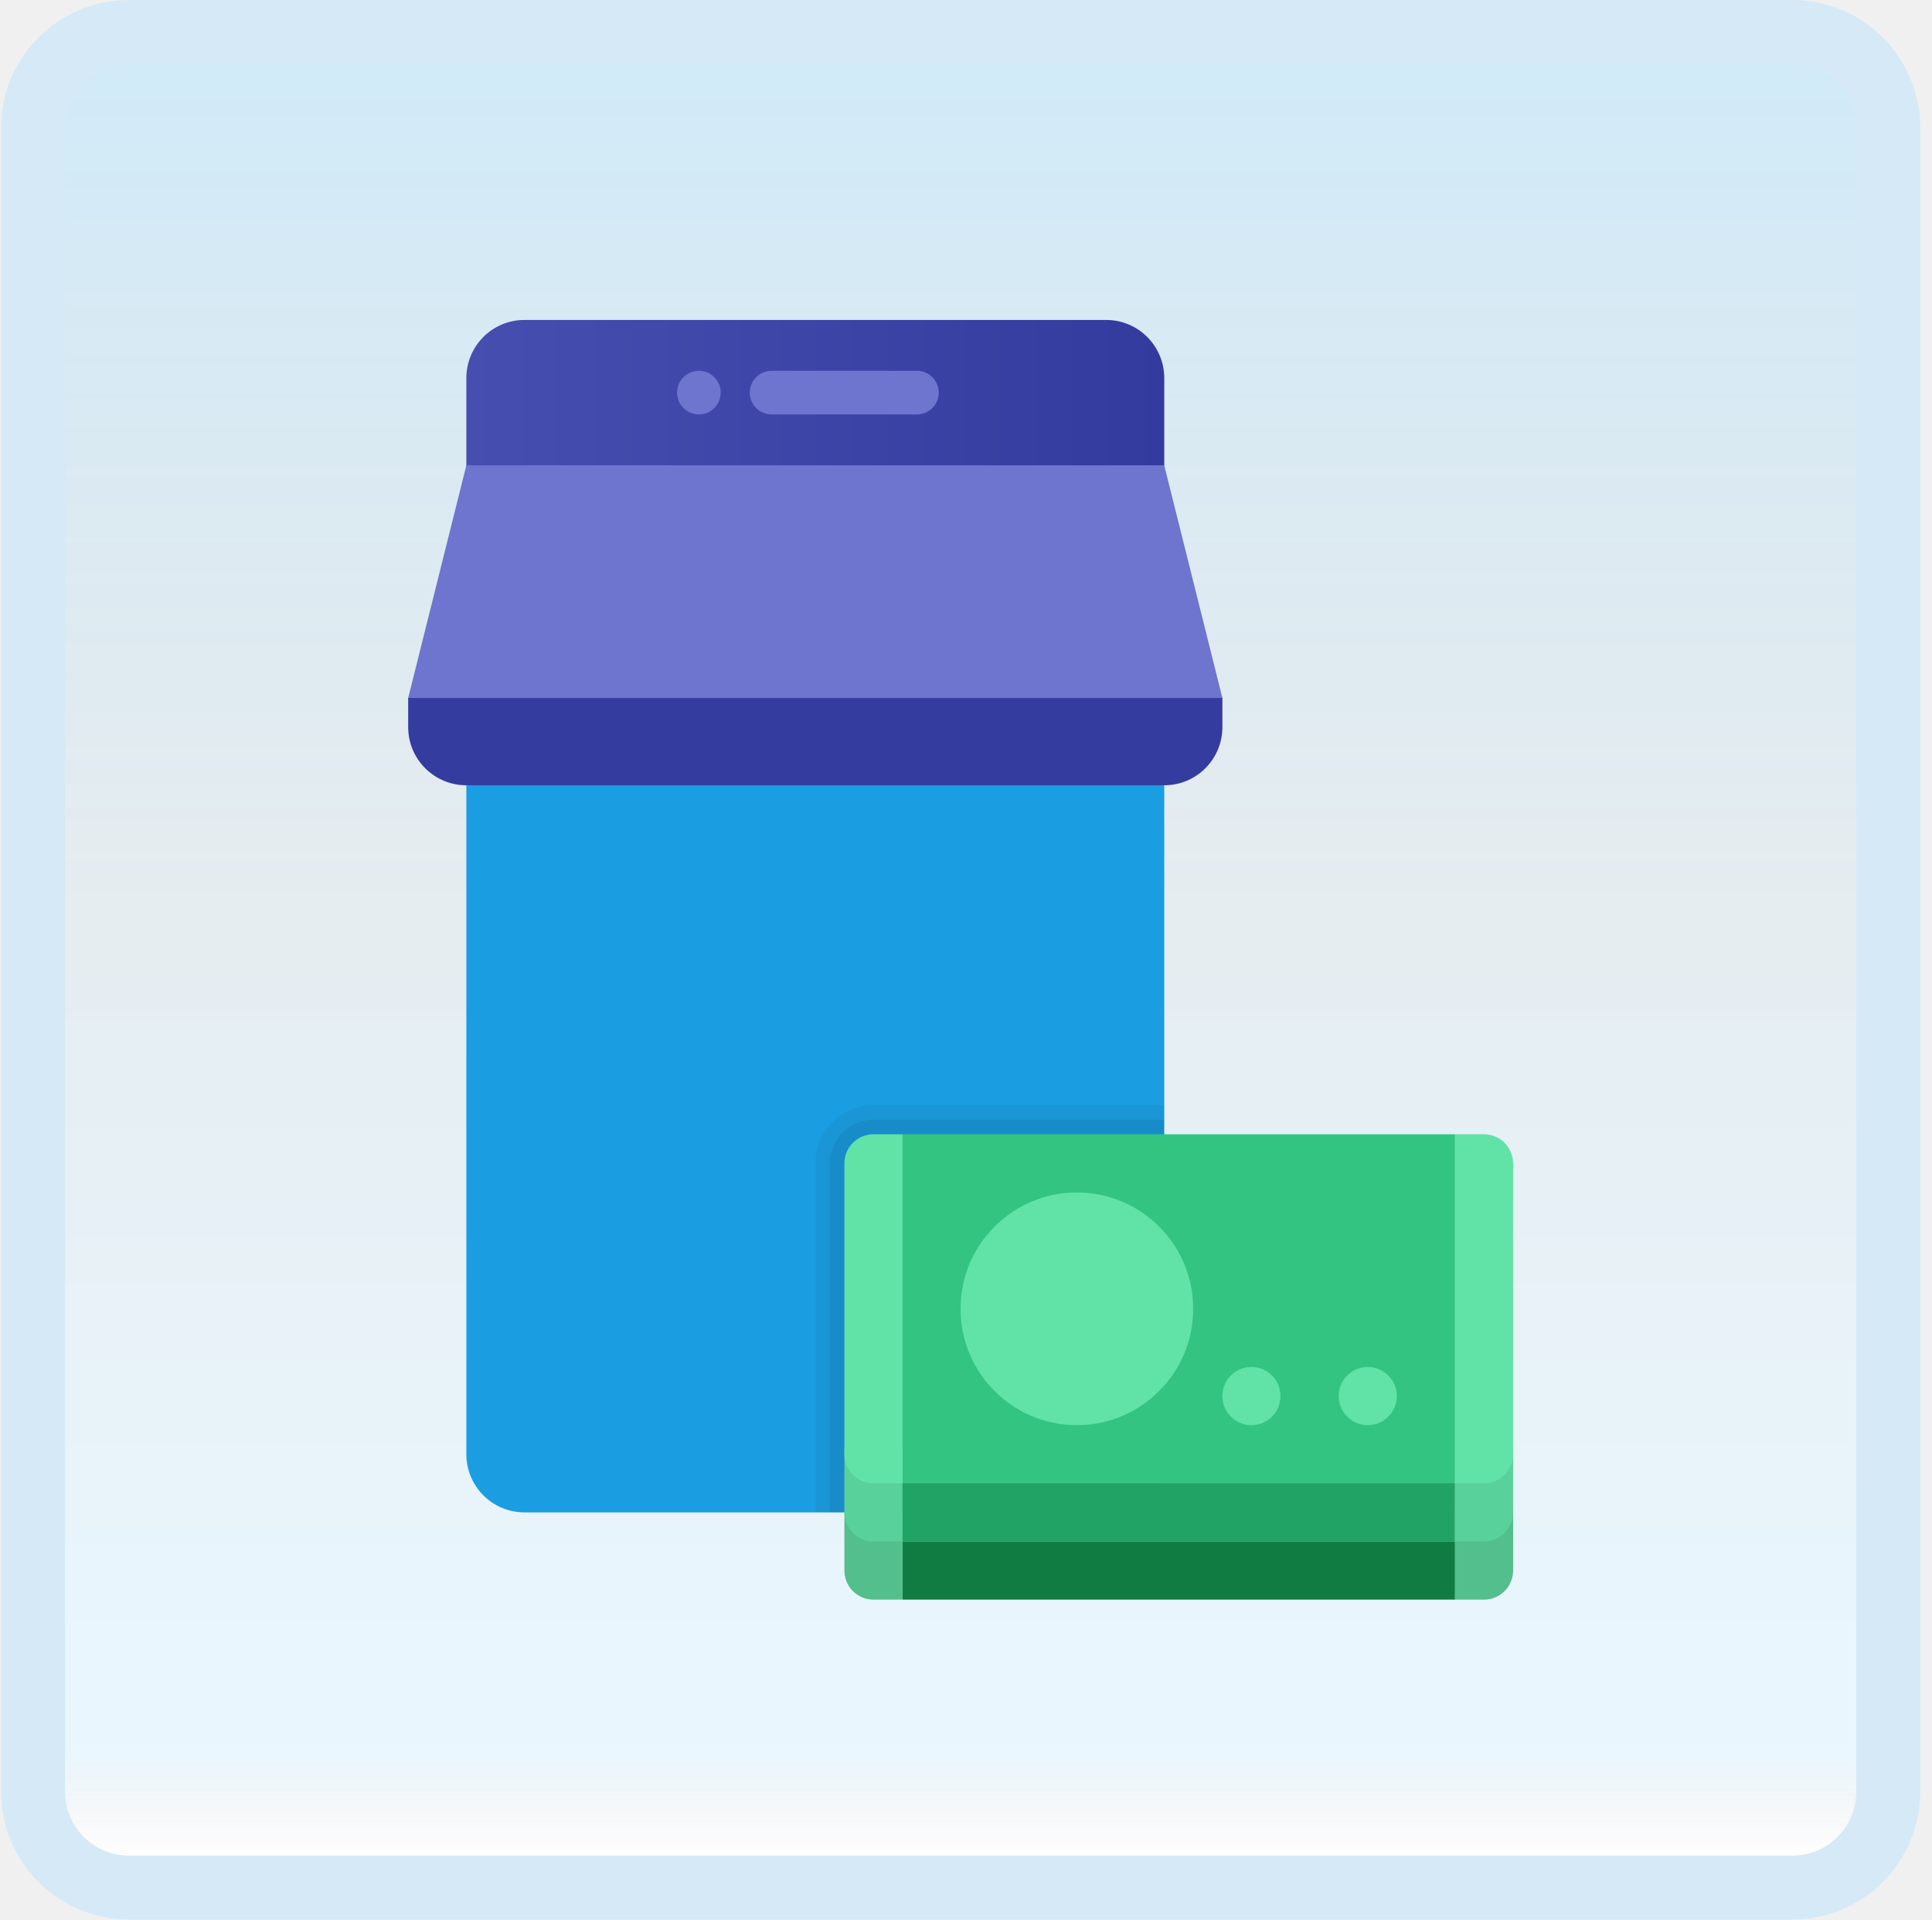
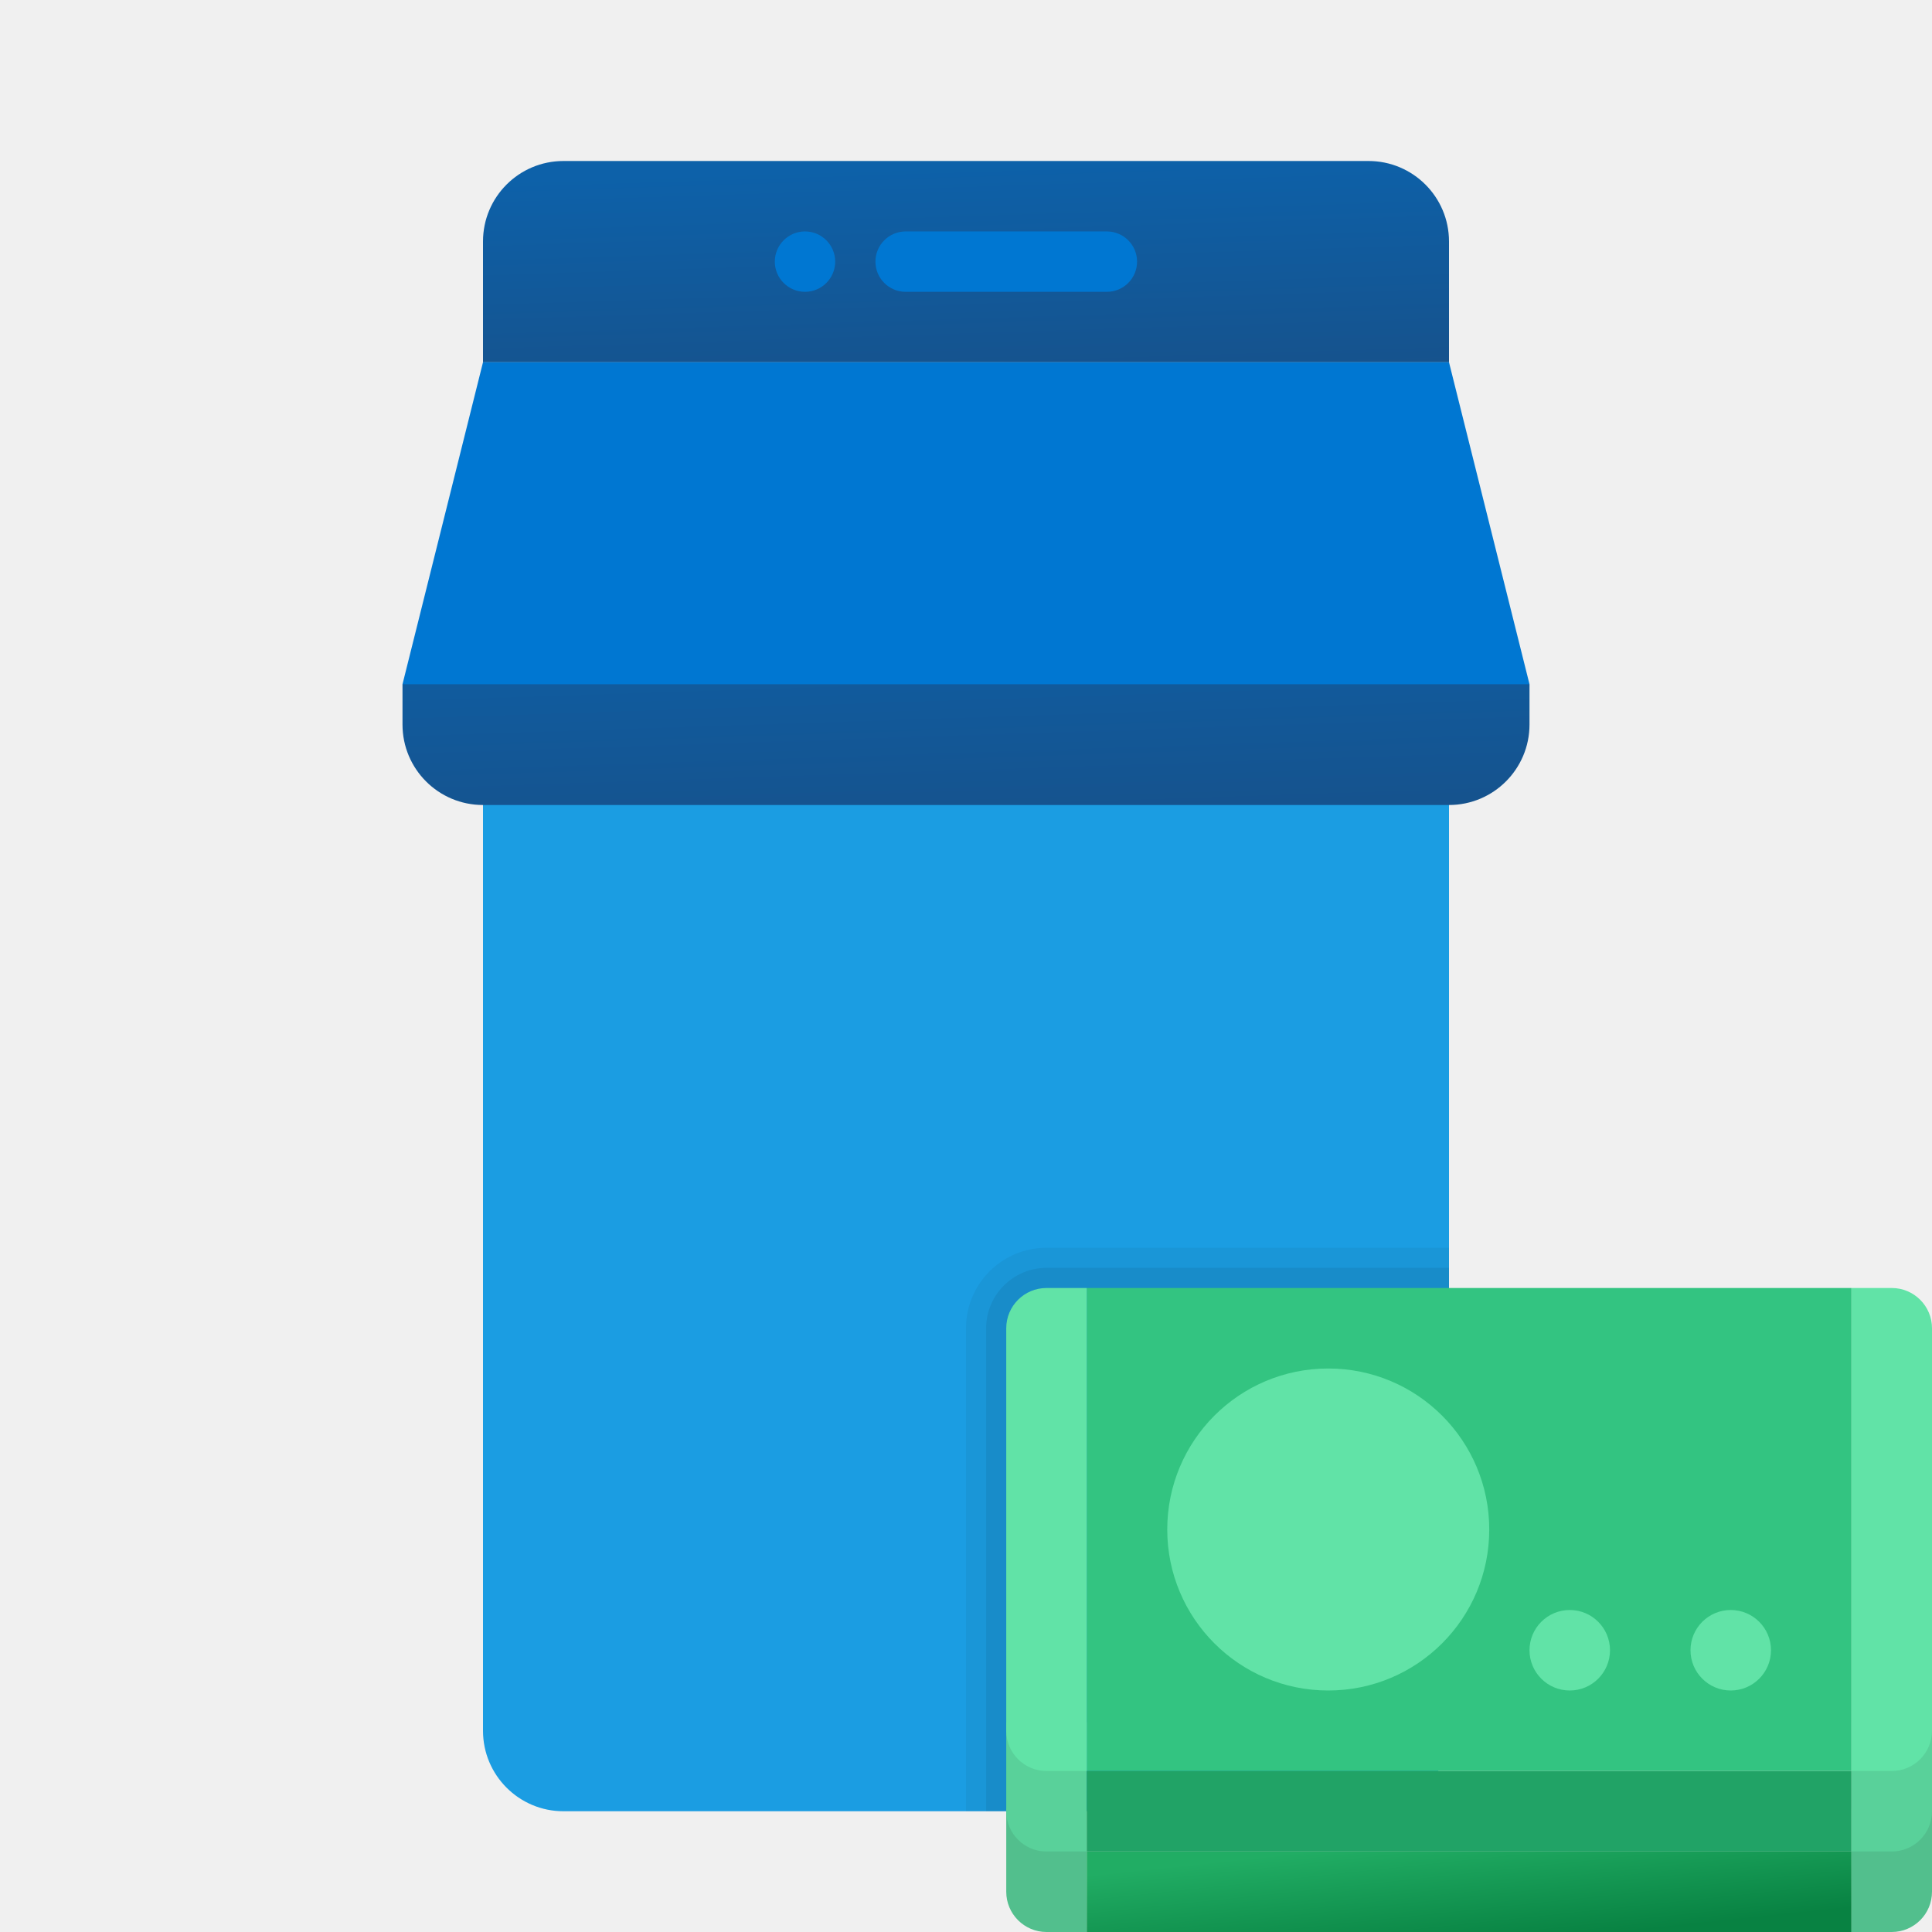
- <svg xmlns="http://www.w3.org/2000/svg" width="151" height="150" viewBox="0 0 151 150" fill="none">
+ <svg xmlns="http://www.w3.org/2000/svg" width="24" height="24" viewBox="0 0 24 24" fill="none">
  <g id="mobile-shop-credit">
-     <rect x="2.582" y="2.5" width="145" height="145" rx="7.5" fill="white" />
-     <rect x="2.582" y="2.5" width="145" height="145" rx="7.5" fill="url(#paint0_linear_14_10450)" fill-opacity="0.2" />
-     <g id="Group">
-       <path id="Vector" d="M90.995 36.364H36.449V113.636C36.449 116.148 38.483 118.182 40.995 118.182H86.449C88.961 118.182 90.995 116.148 90.995 113.636V36.364Z" fill="#1B9DE2" />
-       <path id="Vector_2" opacity="0.05" d="M90.988 113.636V86.364H68.26C65.754 86.364 63.715 88.402 63.715 90.909V118.182H72.806H86.442C88.954 118.182 90.988 116.148 90.988 113.636Z" fill="black" />
-       <path id="Vector_3" opacity="0.07" d="M71.666 117.045H89.418C90.37 116.211 90.984 115.002 90.984 113.636V87.5H68.257C66.377 87.5 64.848 89.029 64.848 90.909V118.182H71.666V117.045Z" fill="black" />
-       <path id="Vector_4" d="M90.995 36.364H36.449V29.545C36.449 27.034 38.483 25 40.995 25H86.449C88.961 25 90.995 27.034 90.995 29.545V36.364Z" fill="url(#paint1_linear_14_10450)" />
-       <path id="Vector_5" d="M54.623 32.386C55.564 32.386 56.327 31.623 56.327 30.682C56.327 29.74 55.564 28.977 54.623 28.977C53.681 28.977 52.918 29.74 52.918 30.682C52.918 31.623 53.681 32.386 54.623 32.386Z" fill="#6D75CF" />
-       <path id="Vector_6" d="M71.666 28.977C71.225 28.977 60.743 28.977 60.302 28.977C59.361 28.977 58.598 29.741 58.598 30.682C58.598 31.623 59.361 32.386 60.302 32.386C60.743 32.386 71.225 32.386 71.666 32.386C72.607 32.386 73.37 31.623 73.37 30.682C73.37 29.741 72.607 28.977 71.666 28.977Z" fill="#6D75CF" />
-       <path id="Vector_7" d="M88.721 47.727H38.721L31.902 54.545V56.818C31.902 59.33 33.936 61.364 36.448 61.364H90.993C93.505 61.364 95.539 59.33 95.539 56.818V54.545L88.721 47.727Z" fill="#353C9F" />
-       <path id="Vector_8" d="M90.993 36.364H36.448L31.902 54.545H95.539L90.993 36.364Z" fill="#6D75CF" />
-       <path id="Vector_9" d="M70.541 125H68.269C67.014 125 65.996 123.982 65.996 122.727V118.039H70.541V125Z" fill="#52BF8D" />
-       <path id="Vector_10" d="M113.725 88.636H70.543V115.909H113.725V88.636Z" fill="#33C481" />
-       <path id="Vector_11" d="M70.541 120.454H68.269C67.014 120.454 65.996 119.436 65.996 118.182V113.166H70.541V120.454Z" fill="#59D19A" />
-       <path id="Vector_12" d="M70.541 115.909H68.269C67.014 115.909 65.996 114.891 65.996 113.636V90.909C65.996 89.654 67.014 88.636 68.269 88.636H70.541V115.909Z" fill="#61E3A7" />
-       <path id="Vector_13" d="M113.725 115.909H70.543V120.454H113.725V115.909Z" fill="#21A366" />
-       <path id="Vector_14" d="M113.725 120.455H70.543V125H113.725V120.455Z" fill="#107C42" />
-       <path id="Vector_15" d="M84.165 111.364C89.186 111.364 93.256 107.294 93.256 102.273C93.256 97.252 89.186 93.182 84.165 93.182C79.144 93.182 75.074 97.252 75.074 102.273C75.074 107.294 79.144 111.364 84.165 111.364Z" fill="#61E3A7" />
-       <path id="Vector_16" d="M97.808 111.364C99.063 111.364 100.081 110.346 100.081 109.091C100.081 107.836 99.063 106.818 97.808 106.818C96.553 106.818 95.535 107.836 95.535 109.091C95.535 110.346 96.553 111.364 97.808 111.364Z" fill="#61E3A7" />
-       <path id="Vector_17" d="M106.902 111.364C108.157 111.364 109.174 110.346 109.174 109.091C109.174 107.836 108.157 106.818 106.902 106.818C105.646 106.818 104.629 107.836 104.629 109.091C104.629 110.346 105.646 111.364 106.902 111.364Z" fill="#61E3A7" />
-       <path id="Vector_18" d="M115.988 125H113.715V118.039H118.26V122.727C118.26 123.982 117.242 125 115.988 125Z" fill="#52BF8D" />
-       <path id="Vector_19" d="M115.988 120.454H113.715V113.166H118.26V118.182C118.26 119.436 117.242 120.454 115.988 120.454Z" fill="#59D19A" />
-       <path id="Vector_20" d="M115.988 115.909H113.715V88.636H115.988C117.242 88.636 118.26 89.654 118.26 90.909V113.636C118.26 114.891 117.242 115.909 115.988 115.909Z" fill="#61E3A7" />
-     </g>
-     <rect x="2.582" y="2.5" width="145" height="145" rx="7.5" stroke="#D5EAF6" stroke-width="5" />
+     <path id="Vector" d="M18 4.5H6V21.5C6 22.052 6.447 22.5 7 22.5H17C17.552 22.5 18 22.052 18 21.5V4.5Z" fill="#1B9DE2" />
+     <path id="Vector_2" opacity="0.05" d="M18 21.5V15.5H13C12.448 15.5 12 15.948 12 16.5V22.5H14H17C17.552 22.5 18 22.052 18 21.5Z" fill="black" />
+     <path id="Vector_3" opacity="0.07" d="M13.75 22.25H17.655C17.865 22.067 18 21.8 18 21.5V15.75H13C12.586 15.75 12.25 16.087 12.25 16.5V22.5H13.75V22.25Z" fill="black" />
+     <path id="Vector_4" d="M18 4.5H6V3C6 2.447 6.447 2 7 2H17C17.552 2 18 2.447 18 3V4.5Z" fill="url(#paint0_linear_206_7500)" />
+     <path id="Vector_5" d="M10 3.625C10.207 3.625 10.375 3.457 10.375 3.25C10.375 3.043 10.207 2.875 10 2.875C9.793 2.875 9.625 3.043 9.625 3.25C9.625 3.457 9.793 3.625 10 3.625Z" fill="#0077D2" />
+     <path id="Vector_6" d="M13.75 2.875C13.653 2.875 11.347 2.875 11.25 2.875C11.043 2.875 10.875 3.043 10.875 3.25C10.875 3.457 11.043 3.625 11.25 3.625C11.347 3.625 13.653 3.625 13.75 3.625C13.957 3.625 14.125 3.457 14.125 3.25C14.125 3.043 13.957 2.875 13.75 2.875Z" fill="#0077D2" />
+     <path id="Vector_7" d="M17.5 7H6.5L5 8.5V9C5 9.553 5.447 10 6 10H18C18.552 10 19 9.553 19 9V8.5L17.5 7Z" fill="url(#paint1_linear_206_7500)" />
+     <path id="Vector_8" d="M18 4.5H6L5 8.5H19L18 4.5Z" fill="#0077D2" />
+     <path id="Vector_9" d="M13.5 24H13C12.724 24 12.5 23.776 12.5 23.5V22.468H13.5V24Z" fill="#52BF8D" />
+     <path id="Vector_10" d="M23 16H13.5V22H23V16Z" fill="#33C481" />
+     <path id="Vector_11" d="M13.5 23H13C12.724 23 12.5 22.776 12.5 22.5V21.396H13.5V23Z" fill="#59D19A" />
+     <path id="Vector_12" d="M13.5 22H13C12.724 22 12.5 21.776 12.5 21.5V16.5C12.5 16.224 12.724 16 13 16H13.5V22Z" fill="#61E3A7" />
+     <path id="Vector_13" d="M23 22H13.5V23H23V22Z" fill="#21A366" />
+     <path id="Vector_14" d="M23 23H13.5V24H23V23Z" fill="url(#paint2_linear_206_7500)" />
+     <path id="Vector_15" d="M16.5 21C17.605 21 18.5 20.105 18.5 19C18.5 17.895 17.605 17 16.5 17C15.395 17 14.5 17.895 14.5 19C14.5 20.105 15.395 21 16.5 21Z" fill="#61E3A7" />
+     <path id="Vector_16" d="M19.5 21C19.776 21 20 20.776 20 20.5C20 20.224 19.776 20 19.5 20C19.224 20 19 20.224 19 20.5C19 20.776 19.224 21 19.5 21Z" fill="#61E3A7" />
+     <path id="Vector_17" d="M21.5 21C21.776 21 22 20.776 22 20.5C22 20.224 21.776 20 21.5 20C21.224 20 21 20.224 21 20.5C21 20.776 21.224 21 21.5 21Z" fill="#61E3A7" />
+     <path id="Vector_18" d="M23.5 24H23V22.468H24V23.5C24 23.776 23.776 24 23.5 24Z" fill="#52BF8D" />
+     <path id="Vector_19" d="M23.5 23H23V21.396H24V22.5C24 22.776 23.776 23 23.5 23Z" fill="#59D19A" />
+     <path id="Vector_20" d="M23.5 22H23V16H23.5C23.776 16 24 16.224 24 16.5V21.5C24 21.776 23.776 22 23.5 22Z" fill="#61E3A7" />
  </g>
  <defs>
-     <linearGradient id="paint0_linear_14_10450" x1="75.082" y1="5" x2="75.082" y2="145" gradientUnits="userSpaceOnUse">
-       <stop stop-color="#199AE0" />
-       <stop offset="0.472" stop-color="#0D5176" stop-opacity="0.528" />
-       <stop offset="0.941" stop-color="#12A6F7" stop-opacity="0.465" />
-       <stop offset="1" stop-opacity="0" />
+     <linearGradient id="paint0_linear_206_7500" x1="10.166" y1="2.109" x2="10.253" y2="4.831" gradientUnits="userSpaceOnUse">
+       <stop stop-color="#0D61A9" />
+       <stop offset="1" stop-color="#16528C" />
    </linearGradient>
-     <linearGradient id="paint1_linear_14_10450" x1="36.449" y1="30.682" x2="90.995" y2="30.682" gradientUnits="userSpaceOnUse">
-       <stop stop-color="#464EB0" />
-       <stop offset="1" stop-color="#343B9E" />
+     <linearGradient id="paint1_linear_206_7500" x1="9.86" y1="7.131" x2="9.968" y2="10.397" gradientUnits="userSpaceOnUse">
+       <stop stop-color="#0D61A9" />
+       <stop offset="1" stop-color="#16528C" />
+     </linearGradient>
+     <linearGradient id="paint2_linear_206_7500" x1="14.891" y1="23.146" x2="15.039" y2="24.545" gradientUnits="userSpaceOnUse">
+       <stop stop-color="#21AD64" />
+       <stop offset="1" stop-color="#088242" />
    </linearGradient>
  </defs>
</svg>
